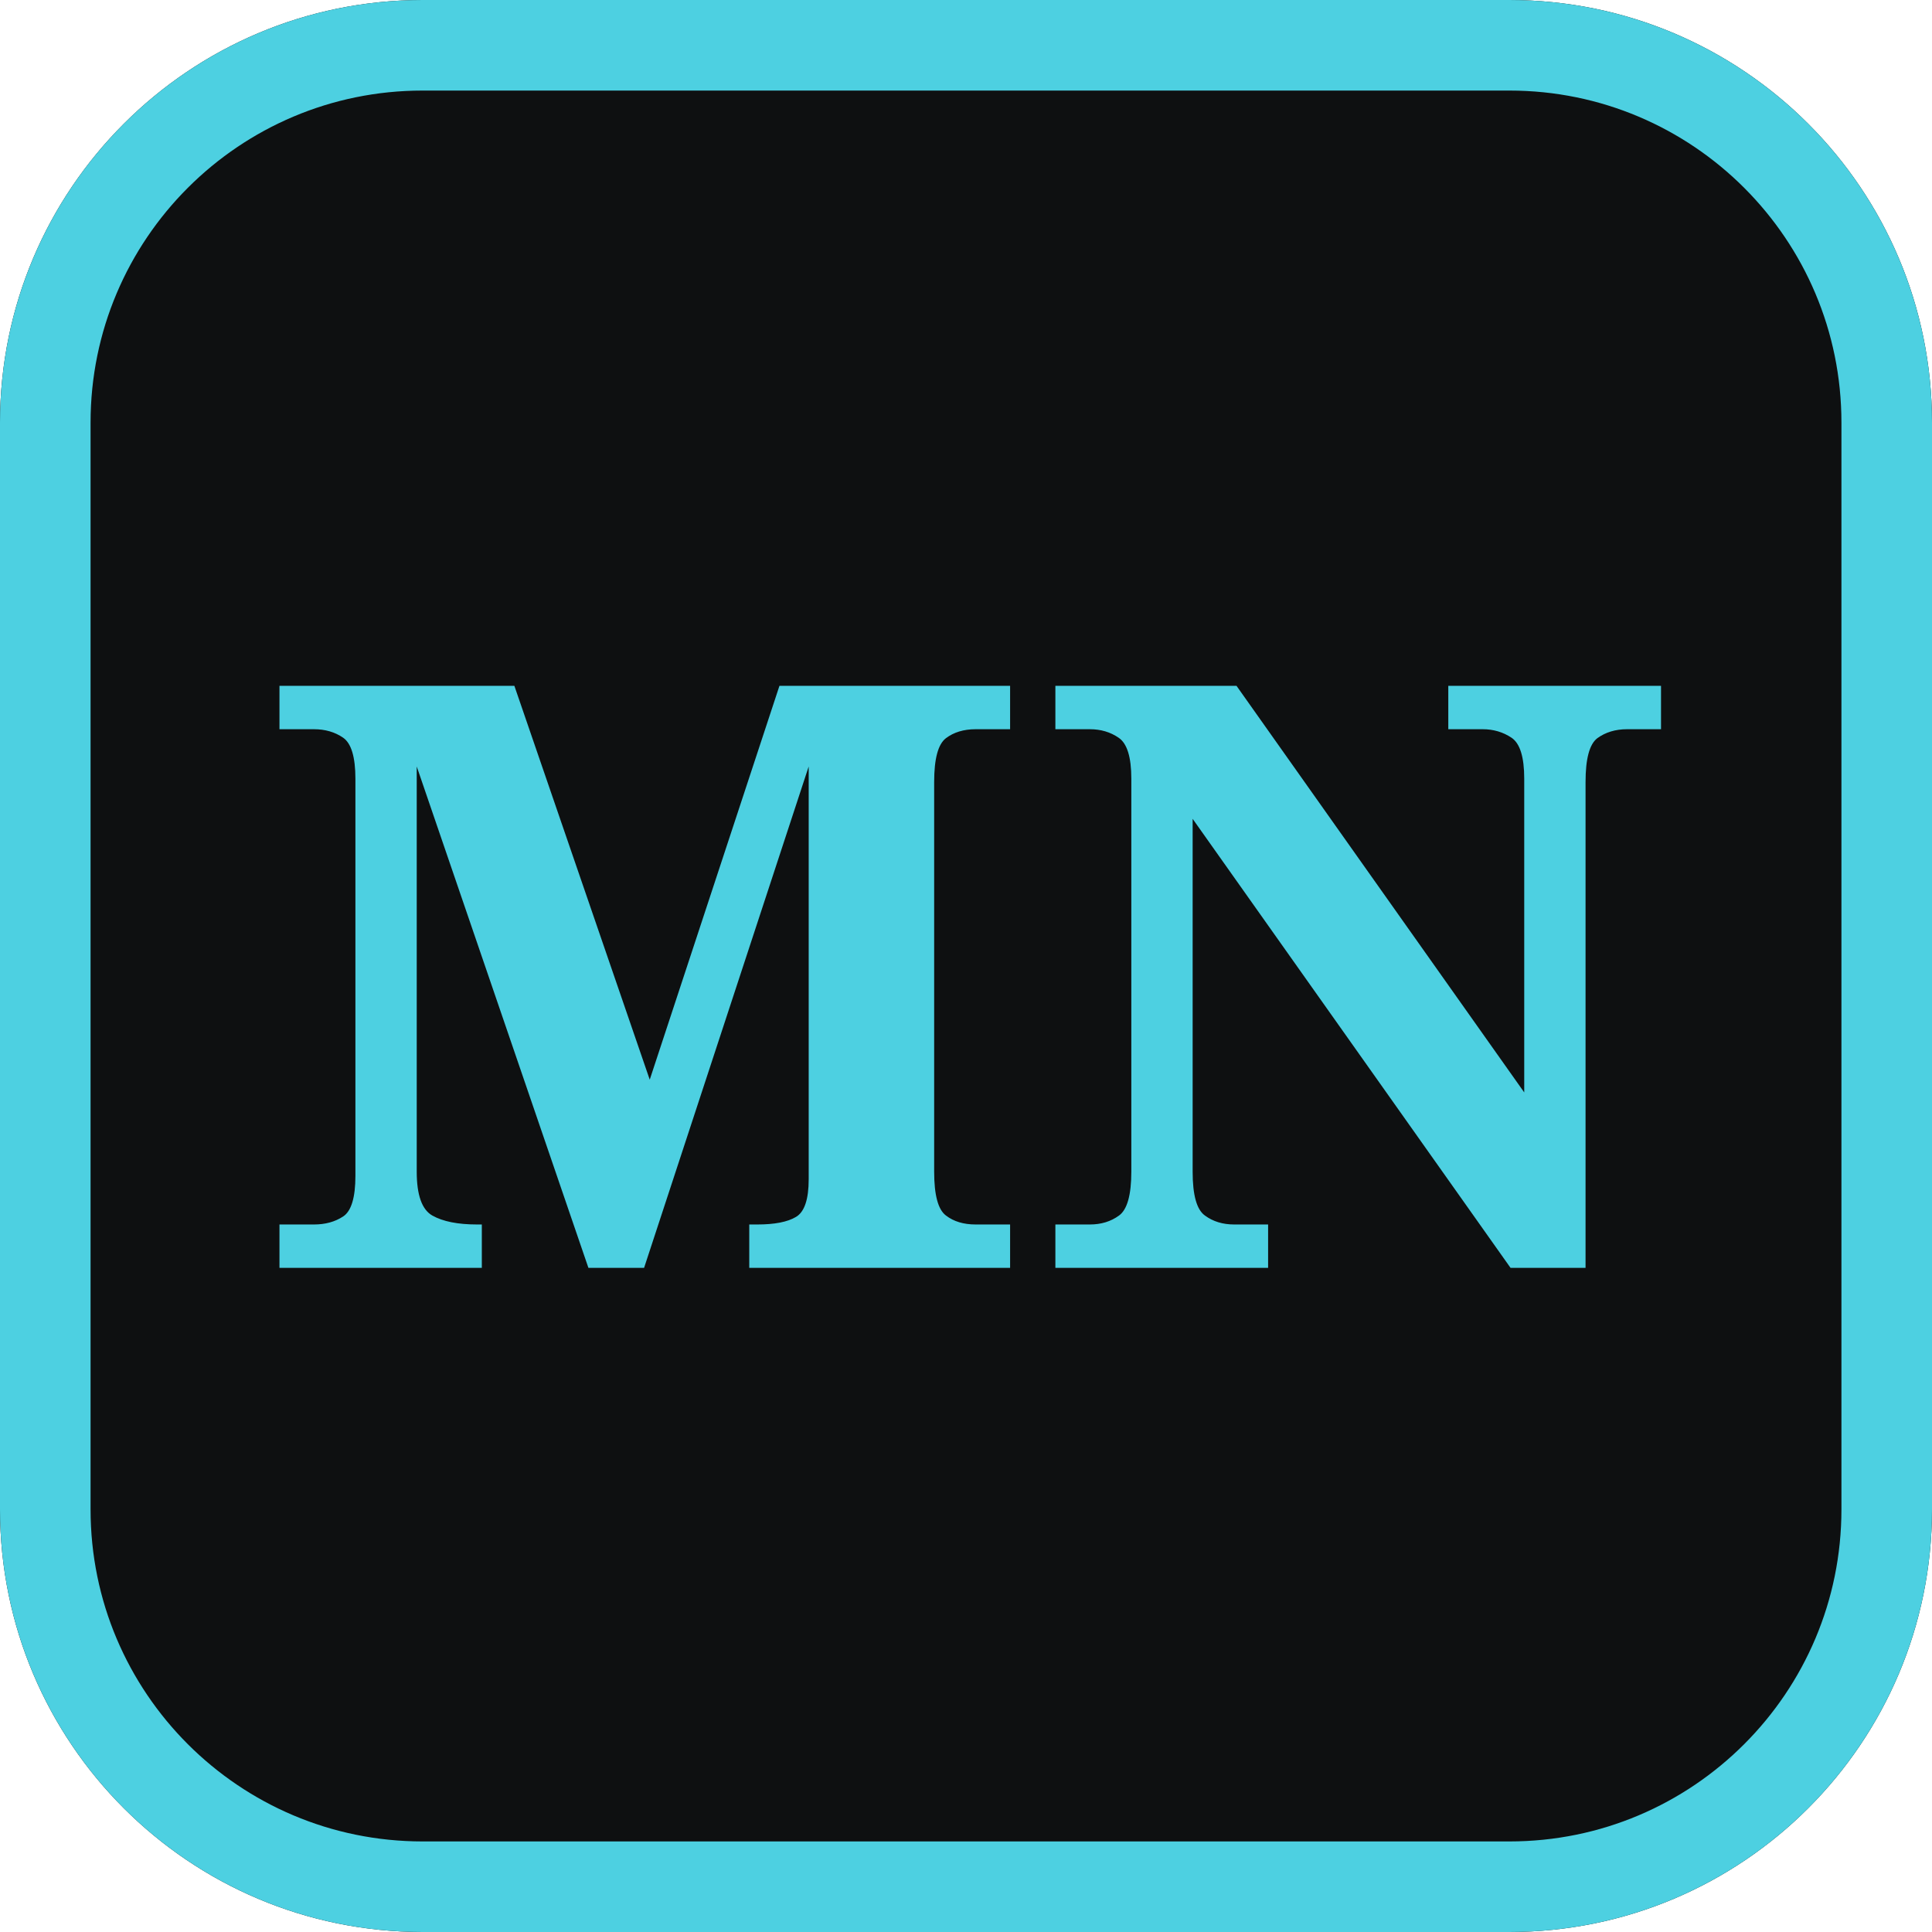
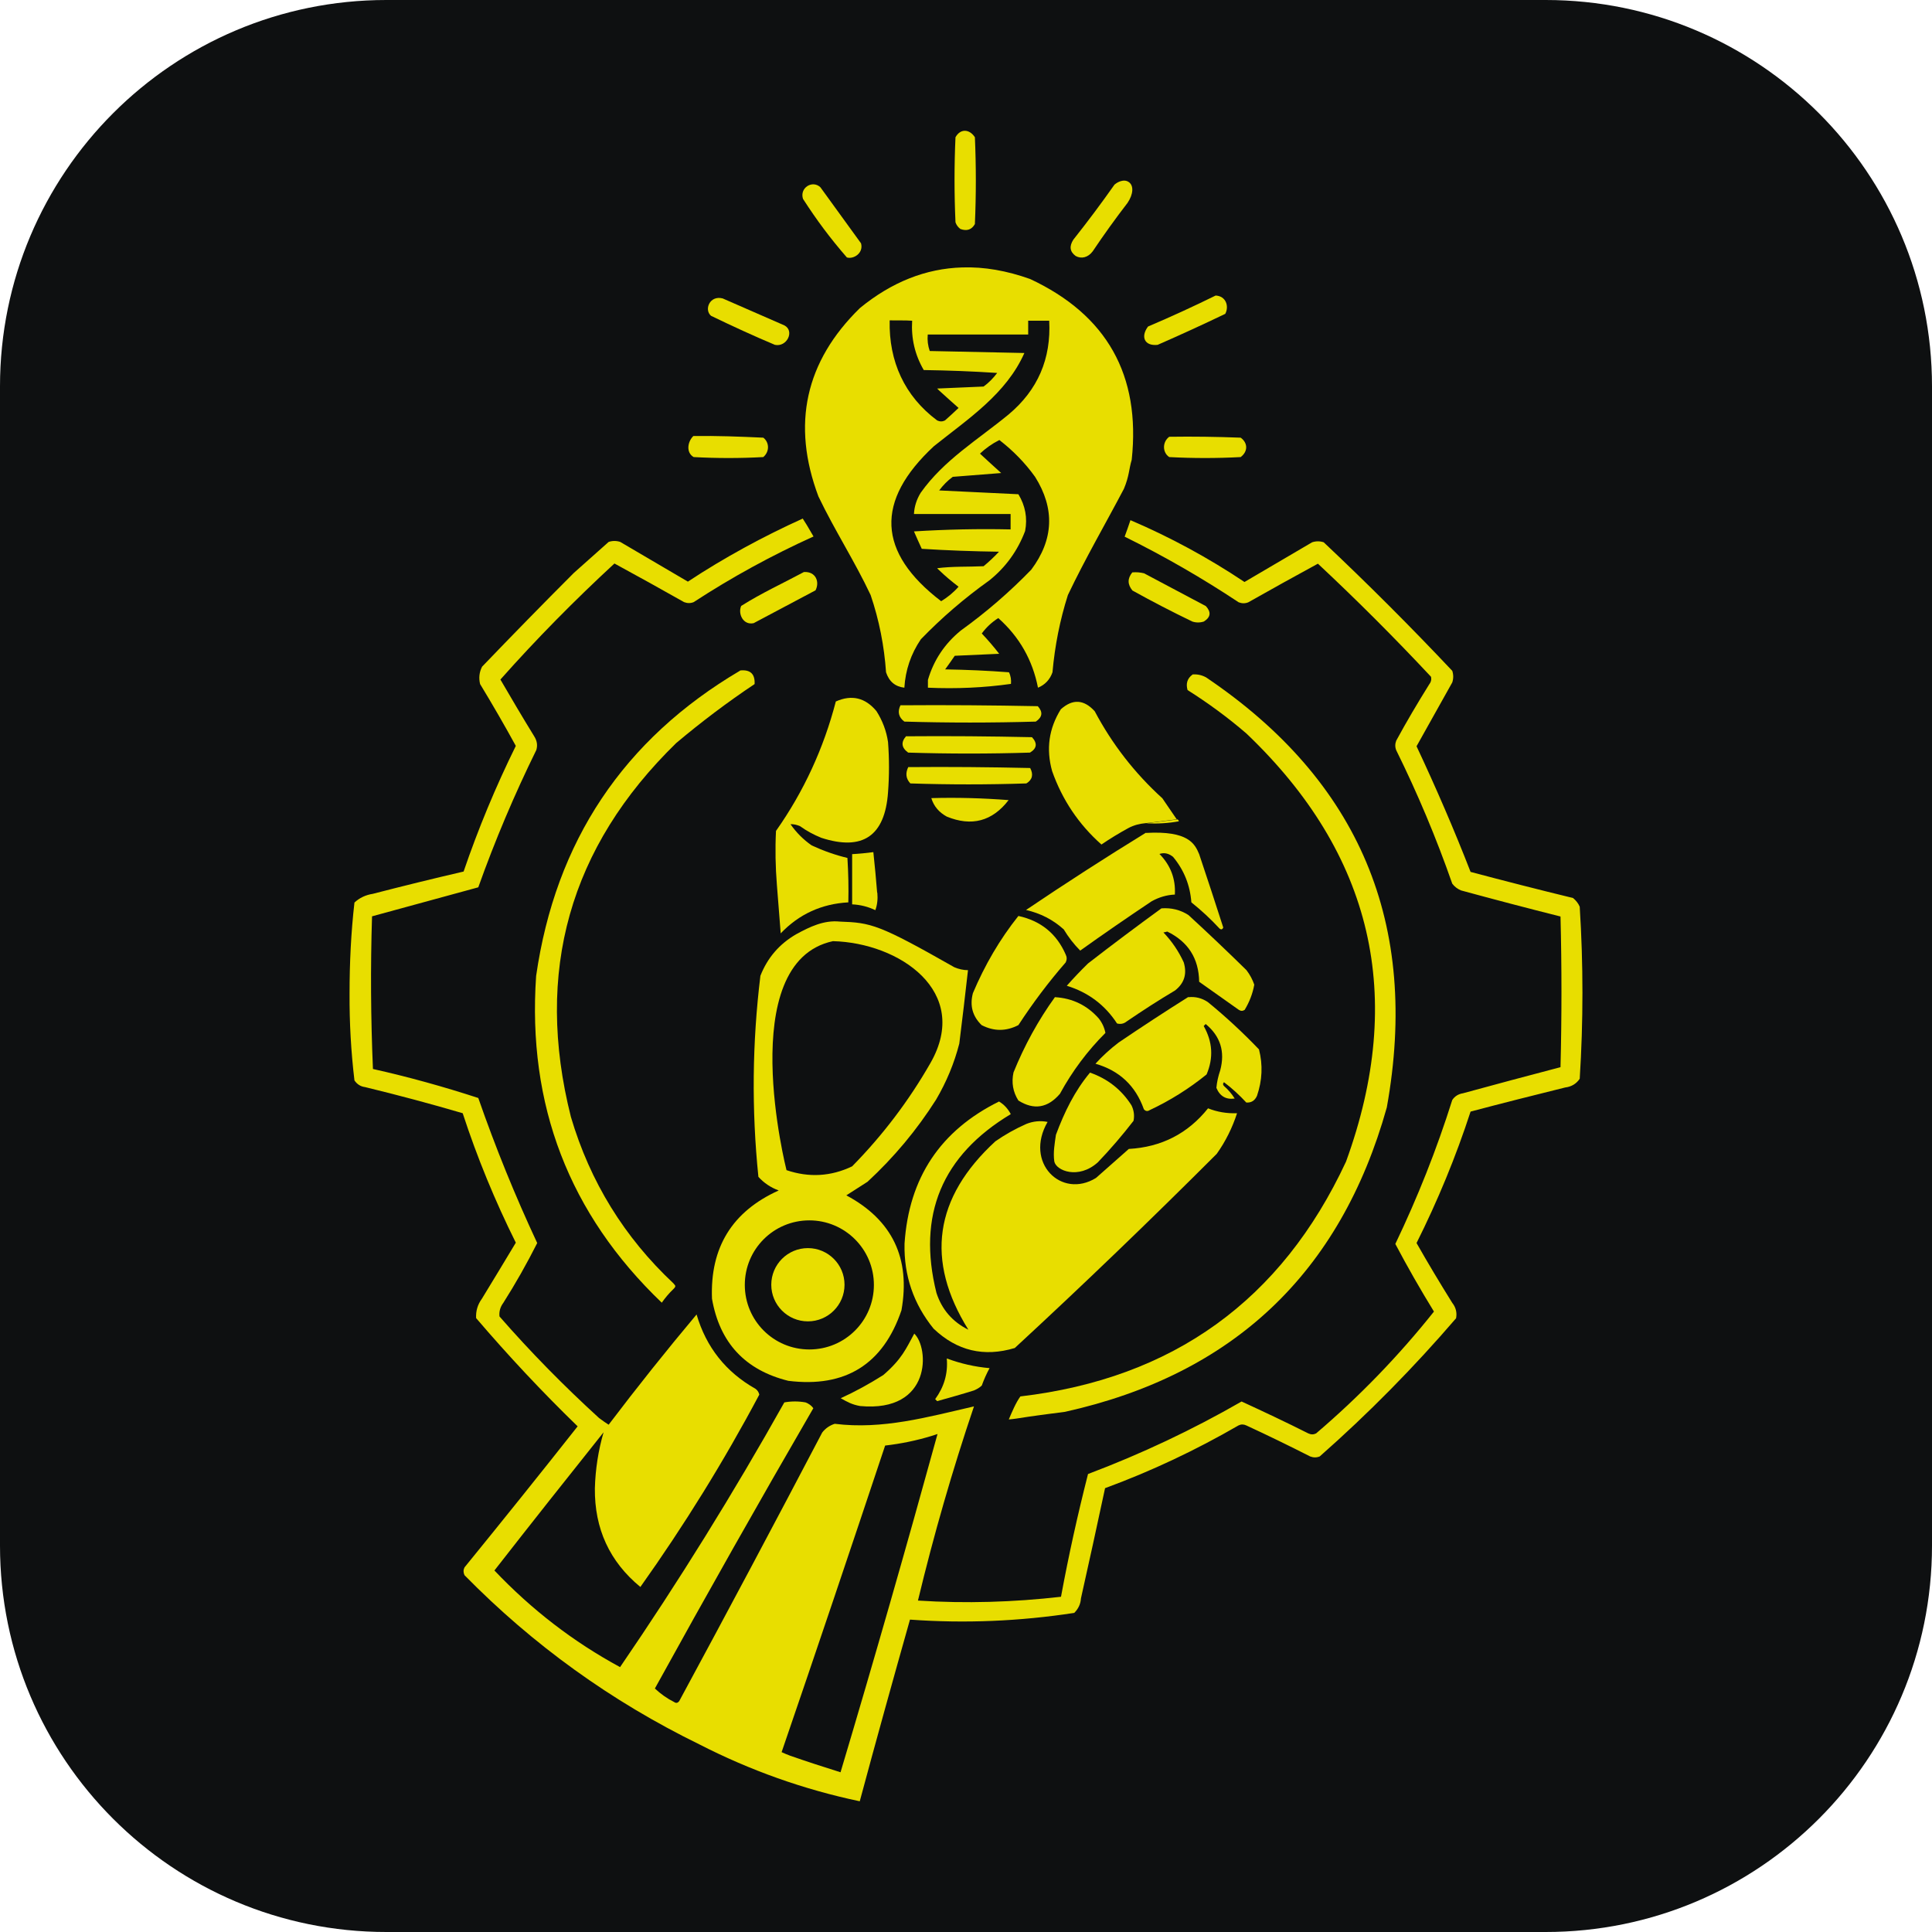
- <svg xmlns="http://www.w3.org/2000/svg" viewBox="0 0 64 64">
-   <rect width="64" height="64" rx="14" fill="#0e1011" />
-   <rect x="1.5" y="1.5" width="61" height="61" rx="12.5" fill="none" stroke="#4dd0e1" stroke-width="3" />
-   <text x="32" y="42" text-anchor="middle" font-family="Georgia,serif" font-weight="700" font-size="27" fill="#4dd0e1">MN</text>
+ <svg xmlns="http://www.w3.org/2000/svg" viewBox="583.26 174.80 106.56 106.56">
+   <rect x="583.26" y="174.80" width="106.56" height="106.56" rx="21.31" fill="#0e1011" />
+   <g fill="#e8de00">
+     <g>
+       <path fill-rule="evenodd" d="M637.03,182.36c.07,1.6.07,3.2,0,4.8-.18.31-.44.4-.8.27-.13-.1-.22-.22-.27-.37-.07-1.56-.07-3.13,0-4.69.28-.5.78-.45,1.07,0Z" />
+     </g>
+     <g>
+       <path fill-rule="evenodd" d="M628.51,185.13c.75,1.03,1.49,2.06,2.24,3.09.15.54-.41.89-.78.78-.92-1.06-1.66-2.05-2.42-3.23-.2-.61.52-1.06.96-.64Z" />
+     </g>
+     <g>
+       <path fill-rule="evenodd" d="M644.75,184.97c.12-.11.5-.33.78-.12.26.19.25.65-.08,1.14-.67.87-1.31,1.76-1.92,2.67-.26.35-.63.43-.94.26-.33-.24-.36-.54-.13-.9.83-1.05,1.51-1.96,2.28-3.05Z" />
+     </g>
+     <path fill-rule="evenodd" d="M636.33,189.55c-2,.06-3.88.8-5.64,2.24-3.02,2.95-3.78,6.42-2.29,10.39.9,1.88,2,3.57,2.88,5.44.47,1.38.75,2.81.85,4.26.17.51.5.79,1.01.85.06-.97.36-1.86.91-2.67,1.16-1.2,2.42-2.28,3.78-3.25.91-.73,1.56-1.64,1.97-2.72.14-.72.01-1.4-.37-2.03-1.46-.07-2.91-.14-4.37-.21.22-.29.46-.54.75-.75.89-.07,1.78-.14,2.67-.21-.39-.35-.78-.71-1.17-1.07.32-.3.67-.55,1.07-.75.75.58,1.41,1.25,1.97,2.03,1.1,1.75,1.03,3.46-.21,5.12-1.2,1.24-2.5,2.36-3.89,3.36-.89.73-1.49,1.63-1.81,2.72v.43c1.57.07,3.1,0,4.58-.21.02-.22-.01-.44-.11-.64-1.17-.09-2.34-.14-3.52-.16.18-.25.36-.5.53-.75.82-.04,1.63-.07,2.45-.11-.3-.39-.62-.76-.96-1.12.25-.34.55-.62.91-.85,1.16,1.03,1.89,2.31,2.19,3.84.39-.16.66-.45.8-.85.13-1.46.41-2.88.85-4.26.95-2,2.07-3.92,3.09-5.86.3-.72.27-1.07.43-1.6.5-4.67-1.37-7.99-5.6-9.97-1.29-.46-2.54-.68-3.74-.64h0ZM632.34,192.47c.42.01.81-.01,1.23.02-.06.97.15,1.88.64,2.72,1.35.02,2.7.07,4.05.16-.22.29-.46.54-.75.75-.86.03-1.71.08-2.56.11.06.06.07.07.11.11.35.32.71.64,1.07.96-.24.23-.49.46-.75.69-.14.07-.28.07-.43,0-1.8-1.34-2.67-3.26-2.62-5.51h0ZM639.96,192.49h1.17c.11,2.1-.63,3.82-2.24,5.17-1.69,1.39-3.57,2.51-4.85,4.32-.22.36-.35.75-.37,1.17h5.33v.85c-1.78-.04-3.55,0-5.33.11.14.32.28.64.43.96,1.42.09,2.84.14,4.26.16-.27.29-.55.55-.85.8-.86.04-1.71,0-2.56.11.04.04.06.07.11.11.33.32.69.62,1.07.91-.28.32-.6.58-.96.8-3.53-2.7-3.65-5.53-.4-8.55,1.89-1.51,3.99-2.88,4.99-5.14-1.74-.04-3.48-.07-5.22-.11-.1-.29-.14-.59-.11-.91h5.54v-.75Z" />
+     <g>
+       <path fill-rule="evenodd" d="M650.31,191.1c.57.03.75.59.53,1.01-1.23.59-2.47,1.16-3.73,1.71-.73.08-.95-.45-.53-1.01,1.27-.54,2.51-1.11,3.73-1.71Z" />
+     </g>
+     <g>
+       <path fill-rule="evenodd" d="M623.12,191.26c1.14.5,2.27.99,3.41,1.49.57.31.13,1.21-.53,1.07-1.19-.5-2.36-1.04-3.52-1.6-.4-.33-.08-1.15.64-.96Z" />
+     </g>
+     <g>
+       <path fill-rule="evenodd" d="M621.5,198.85c1.32-.02,2.55.03,3.86.09.32.24.37.75,0,1.07-1.28.07-2.56.07-3.84,0-.41-.23-.36-.81-.03-1.15Z" />
+     </g>
+     <g>
+       <path fill-rule="evenodd" d="M647.75,198.89c1.32-.02,2.63,0,3.94.05.39.28.42.75,0,1.07-1.31.07-2.63.07-3.94,0-.38-.25-.39-.83,0-1.12Z" />
+     </g>
+     <path fill-rule="evenodd" d="M627.54,203.4c-2.15.97-4.36,2.17-6.34,3.48-1.24-.73-2.49-1.46-3.73-2.19-.21-.07-.43-.07-.64,0-.64.57-1.28,1.14-1.92,1.71-1.7,1.7-3.39,3.43-5.06,5.17-.16.31-.19.63-.11.96.68,1.12,1.34,2.26,1.97,3.41-1.11,2.25-2.07,4.56-2.88,6.93-1.68.39-3.35.8-5.01,1.23-.39.06-.73.22-1.01.48-.19,1.66-.27,3.33-.27,5.01-.01,1.61.08,3.21.27,4.8.14.21.34.34.59.37,1.81.44,3.61.92,5.38,1.44.8,2.45,1.78,4.83,2.93,7.14-.62,1.03-1.24,2.06-1.87,3.09-.24.33-.34.68-.32,1.07,1.77,2.07,3.63,4.06,5.6,5.97-2.06,2.61-4.14,5.2-6.24,7.78-.07.14-.07.28,0,.43,3.78,3.85,8.1,6.96,12.95,9.33,2.81,1.44,5.76,2.49,8.85,3.14.9-3.35,1.83-6.69,2.77-10.02,3.04.22,6.06.09,9.06-.37.22-.22.35-.48.37-.8.45-2.02.9-4.05,1.33-6.08,2.56-.94,5.01-2.1,7.36-3.46.14-.07.28-.07.43,0,1.19.55,2.36,1.12,3.52,1.71.18.07.36.07.53,0,2.69-2.37,5.19-4.91,7.52-7.62.06-.31-.01-.6-.21-.85-.68-1.09-1.34-2.19-1.97-3.3,1.17-2.34,2.17-4.76,2.98-7.25,1.74-.46,3.48-.9,5.22-1.33.34-.04.61-.2.8-.48.2-3.16.2-6.32,0-9.49-.08-.19-.21-.35-.37-.48-1.89-.46-3.77-.94-5.65-1.44-.91-2.34-1.91-4.65-2.98-6.93.66-1.17,1.31-2.35,1.97-3.52.07-.21.07-.43,0-.64-2.29-2.43-4.66-4.8-7.09-7.09-.21-.07-.43-.07-.64,0-1.24.73-2.49,1.46-3.73,2.19-1.99-1.33-4.09-2.47-6.29-3.41-.11.34-.17.49-.32.91,2.17,1.07,4.27,2.28,6.29,3.62.18.07.36.07.53,0,1.29-.73,2.57-1.44,3.84-2.13,2.15,2.01,4.23,4.09,6.24,6.24.03.15,0,.29-.11.43-.63,1.01-1.24,2.04-1.81,3.09-.07.18-.07.36,0,.53,1.18,2.39,2.21,4.84,3.09,7.36.13.17.29.29.48.37,1.83.5,3.66.98,5.49,1.44.07,2.77.07,5.54,0,8.31-1.79.47-3.59.95-5.38,1.44-.25.04-.45.16-.59.37-.86,2.73-1.91,5.37-3.14,7.94.67,1.27,1.38,2.51,2.13,3.73-1.95,2.45-4.12,4.69-6.5,6.72-.14.07-.28.07-.43,0-1.21-.61-2.44-1.19-3.68-1.76-2.71,1.56-5.53,2.89-8.47,4-.57,2.24-1.07,4.49-1.49,6.77-2.62.3-5.25.38-7.89.21.87-3.62,1.9-7.19,3.09-10.71-2.56.59-5.05,1.29-7.68.96-.28.09-.51.25-.69.48-2.6,4.96-5.23,9.9-7.89,14.82-.08.1-.17.12-.27.05-.4-.2-.75-.45-1.07-.75,2.86-5.19,5.77-10.34,8.74-15.46-.11-.15-.25-.25-.43-.32-.39-.07-.78-.07-1.17,0-2.81,5.01-5.83,9.88-9.06,14.6-2.57-1.39-4.88-3.17-6.93-5.33,1.99-2.55,4-5.09,6.02-7.62-.29,1-.45,2.03-.48,3.09-.02,2.23.81,4.04,2.51,5.44,2.41-3.39,4.6-6.92,6.56-10.61-.03-.13-.1-.24-.21-.32-1.63-.92-2.72-2.29-3.25-4.1-1.67,1.99-3.28,4.01-4.85,6.08-.19-.12-.27-.18-.53-.37-1.93-1.76-3.76-3.62-5.49-5.6-.03-.27.04-.52.21-.75.68-1.07,1.3-2.17,1.87-3.3-1.22-2.61-2.3-5.27-3.25-8-1.9-.62-3.84-1.16-5.81-1.6-.12-2.81-.14-5.61-.05-8.42,1.95-.53,3.91-1.07,5.86-1.6.92-2.58,1.99-5.11,3.2-7.57.08-.26.04-.51-.11-.75-.64-1.04-1.26-2.09-1.87-3.14,1.98-2.23,4.08-4.36,6.29-6.4,1.27.69,2.55,1.4,3.84,2.13.18.07.36.07.53,0,2.1-1.37,4.31-2.58,6.61-3.62-.36-.63-.42-.71-.59-.98h0ZM634.97,253.89c-1.71,6.21-3.51,12.5-5.35,18.66-.93-.29-1.85-.59-2.77-.91-.19-.07-.28-.11-.48-.2,1.91-5.57,3.85-11.33,5.71-16.91.88-.1,1.74-.28,2.56-.53l.34-.11Z" />
+     <g>
+       <path fill-rule="evenodd" d="M635.49,249.73c.76.28,1.54.46,2.35.53-.17.31-.31.63-.43.96-.12.12-.27.2-.43.27-.67.21-1.35.4-2.03.59l-.11-.11c.49-.67.71-1.41.64-2.24Z" />
+     </g>
+     <g>
+       <path fill-rule="evenodd" d="M633.68,248.35c.84.78.98,4.37-2.98,4-.46-.08-.73-.24-1.07-.43.81-.37,1.59-.8,2.35-1.28,1.03-.89,1.25-1.45,1.71-2.29Z" />
+     </g>
+     <g>
+       <path fill-rule="evenodd" d="M638.37,235.56c.27.16.48.39.64.69-3.8,2.28-5.17,5.57-4.1,9.86.3.92.89,1.6,1.76,2.03-2.38-3.82-1.89-7.28,1.49-10.39.53-.37,1.1-.69,1.71-.96.38-.15.77-.19,1.17-.11-1.3,2.25.76,4.27,2.67,3.09.6-.53,1.21-1.07,1.81-1.6,1.8-.1,3.26-.85,4.37-2.24.5.2,1.03.29,1.6.27-.26.8-.63,1.55-1.12,2.24-3.65,3.65-7.36,7.22-11.14,10.71-1.7.51-3.19.16-4.48-1.07-1.1-1.36-1.64-2.92-1.6-4.69.24-3.63,1.98-6.24,5.22-7.84Z" />
+     </g>
+     <g>
+       <path fill-rule="evenodd" d="M643.38,233.96c.97.34,1.74.94,2.29,1.81.13.27.17.56.11.85-.62.8-1.27,1.56-1.97,2.29-1.07.96-2.3.46-2.4-.05-.07-.5.02-.98.09-1.47.47-1.26,1.03-2.41,1.88-3.43Z" />
+     </g>
+     <g>
+       <path fill-rule="evenodd" d="M648.81,229.8c.39-.04.74.05,1.07.27.99.81,1.93,1.68,2.82,2.61.22.86.18,1.71-.11,2.56-.12.27-.32.39-.59.37-.38-.41-.79-.79-1.23-1.12-.07.07-.07.14,0,.21.23.2.43.43.59.69-.48.07-.82-.13-1.01-.59.03-.32.1-.64.21-.96.28-1.04.01-1.89-.8-2.56l-.11.11c.49.87.55,1.75.16,2.67-.96.78-2.01,1.44-3.14,1.97-.12.08-.23.06-.32-.05-.46-1.3-1.35-2.13-2.67-2.51.39-.43.82-.82,1.28-1.17,1.27-.86,2.55-1.7,3.84-2.51Z" />
+     </g>
+     <g>
+       <path fill-rule="evenodd" d="M641.46,229.8c.96.06,1.76.45,2.4,1.17.19.24.31.5.37.8-.99.99-1.83,2.11-2.51,3.36-.67.78-1.43.91-2.29.37-.3-.47-.39-.99-.27-1.55.6-1.48,1.36-2.87,2.29-4.16Z" />
+     </g>
+     <path fill-rule="evenodd" d="M629.58,225.63c-.88-.09-1.66.29-2.41.7-.93.54-1.58,1.3-1.97,2.29-.45,3.69-.49,7.38-.11,11.09.31.34.68.59,1.12.75-2.57,1.16-3.79,3.15-3.68,5.97.42,2.43,1.83,3.94,4.21,4.53,3.15.39,5.23-.91,6.24-3.89.51-2.86-.5-4.98-3.04-6.34.39-.25.78-.5,1.17-.75,1.46-1.35,2.72-2.86,3.78-4.53.57-.97,1-2,1.28-3.09.17-1.36.33-2.71.48-4.05-.26,0-.51-.06-.75-.16-4.17-2.37-4.59-2.46-6.33-2.52h0ZM629.2,226.71c3.65.09,7.64,2.77,5.38,6.72-1.19,2.08-2.63,3.98-4.32,5.7-1.17.56-2.38.63-3.62.21,0,0-2.92-11.45,2.56-12.63h0ZM627.9,242.11c1.96,0,3.56,1.59,3.56,3.56s-1.59,3.56-3.56,3.56-3.56-1.59-3.56-3.56,1.59-3.56,3.56-3.56Z" />
+     <g>
+       <path fill-rule="evenodd" d="M639.43,225.32c1.24.27,2.11.98,2.61,2.13.07.14.07.28,0,.43-.95,1.09-1.82,2.25-2.61,3.46-.68.35-1.35.35-2.03,0-.5-.49-.66-1.07-.48-1.76.65-1.54,1.48-2.97,2.51-4.26Z" />
+     </g>
+     <g>
+       <path fill-rule="evenodd" d="M647.32,224.9c.54-.04,1.04.08,1.49.37,1.09,1,2.15,2.01,3.2,3.04.19.25.33.51.43.8-.09.5-.27.96-.53,1.39-.11.07-.21.07-.32,0-.73-.52-1.46-1.03-2.19-1.55-.02-1.29-.61-2.21-1.76-2.77-.07.02-.14.04-.21.05.47.49.84,1.04,1.12,1.65.19.64.03,1.15-.48,1.55-.91.54-1.79,1.11-2.67,1.71-.16.13-.34.16-.53.11-.67-1.03-1.6-1.72-2.77-2.08.37-.42.76-.83,1.17-1.23,1.34-1.04,2.69-2.05,4.05-3.04Z" />
+     </g>
+     <g>
+       <path fill-rule="evenodd" d="M631.65,224.04c.03.34,0,.66-.11.96-.4-.19-.83-.3-1.28-.32v-2.77c.39-.02.78-.06,1.17-.11.08.75.15,1.49.21,2.24Z" />
+     </g>
+     <g>
+       <path fill-rule="evenodd" d="M646.47,220.74c2.34-.13,2.69.6,2.93,1.17.45,1.35.9,2.7,1.33,4.05-.05.11-.12.13-.21.05-.48-.52-1-1-1.55-1.44-.07-.95-.41-1.79-1.01-2.51-.24-.19-.48-.25-.75-.16.61.62.9,1.37.85,2.24-.46.02-.88.15-1.28.37-1.33.89-2.64,1.79-3.94,2.72-.35-.35-.65-.74-.91-1.17-.6-.54-1.29-.89-2.08-1.07,2.18-1.47,4.38-2.89,6.61-4.26Z" />
+     </g>
+     <g>
+       <path fill-rule="evenodd" d="M648.17,219.99c.06,0,.09.04.11.11-.6.11-1.2.14-1.81.11.57-.07,1.14-.14,1.71-.21Z" />
+     </g>
+     <g>
+       <path fill-rule="evenodd" d="M634.63,218.82c1.42-.04,2.84,0,4.26.11-.9,1.17-2.04,1.47-3.41.91-.42-.23-.71-.56-.85-1.01Z" />
+     </g>
+     <g>
+       <path fill-rule="evenodd" d="M633.36,217.11c2.24-.02,4.48,0,6.72.05.19.36.12.65-.21.85-2.13.07-4.26.07-6.4,0-.25-.27-.28-.57-.11-.91Z" />
+     </g>
+     <g>
+       <path fill-rule="evenodd" d="M633.25,215.41c2.31-.02,4.62,0,6.93.05.31.34.27.62-.11.85-2.24.07-4.48.07-6.72,0-.37-.27-.41-.57-.11-.91Z" />
+     </g>
+     <g>
+       <path fill-rule="evenodd" d="M632.93,213.7c2.52-.02,5.05,0,7.57.05.29.32.26.6-.11.85-2.42.07-4.83.07-7.25,0-.32-.24-.39-.55-.21-.91Z" />
+     </g>
+     <g>
+       <path fill-rule="evenodd" d="M648.17,219.99c-.57.07-1.14.14-1.71.21-.34.03-.66.11-.96.27-.51.28-1.01.58-1.49.91-1.25-1.11-2.16-2.46-2.72-4.05-.34-1.22-.18-2.35.48-3.41.65-.58,1.27-.55,1.87.11.96,1.81,2.2,3.41,3.73,4.8.27.39.53.78.8,1.17Z" />
+     </g>
+     <g>
+       <path fill-rule="evenodd" d="M626.32,226.28c-.07-.89-.14-1.78-.21-2.67-.08-.99-.1-1.99-.05-2.98,1.53-2.17,2.63-4.56,3.3-7.14.88-.39,1.62-.21,2.24.53.33.52.55,1.09.64,1.71.07.92.07,1.85,0,2.77-.17,2.41-1.4,3.25-3.68,2.51-.42-.17-.81-.38-1.17-.64-.18-.08-.36-.12-.53-.11.32.46.71.85,1.17,1.17.65.3,1.3.53,1.97.69.05.82.07,1.63.05,2.45-1.47.08-2.72.65-3.73,1.71Z" />
+     </g>
+     <g>
+       <path fill-rule="evenodd" d="M649.03,212c.27-.02.51.03.75.16,8.47,5.71,11.79,13.61,9.97,23.72-2.56,9.14-8.48,14.73-17.75,16.79-.89.11-1.78.23-2.67.37-.17.03-.27.03-.43.05.17-.4.39-.93.64-1.27,8.41-.99,14.4-5.3,17.96-12.95,3.31-9.09,1.48-16.96-5.49-23.61-1.02-.88-2.11-1.68-3.25-2.4-.1-.35-.02-.64.27-.85Z" />
+     </g>
+     <g>
+       <path fill-rule="evenodd" d="M624.08,211.78c.56-.06.83.19.8.75-1.5,1-2.94,2.09-4.32,3.25-5.89,5.74-7.83,12.62-5.81,20.63,1.06,3.58,2.95,6.64,5.65,9.17.07.11.2.13,0,.32-.24.23-.45.48-.64.75-5.11-4.89-7.42-10.9-6.93-18.02,1.07-7.43,4.82-13.05,11.25-16.84Z" />
+     </g>
+     <g>
+       <path fill-rule="evenodd" d="M645.72,206.37c.22-.02.43,0,.64.05,1.14.6,2.27,1.21,3.41,1.81.3.33.27.61-.11.85-.21.07-.43.07-.64,0-1.12-.54-2.22-1.11-3.3-1.71-.28-.34-.28-.67,0-1.01Z" />
+     </g>
+     <g>
+       <path fill-rule="evenodd" d="M627.6,206.35c.66-.04.88.55.64,1.01-1.14.6-2.27,1.21-3.41,1.81-.58.13-.88-.52-.69-.95,1.14-.72,2.29-1.24,3.46-1.87Z" />
+     </g>
+     <circle cx="627.82" cy="245.66" r="2.02" />
+   </g>
</svg>
